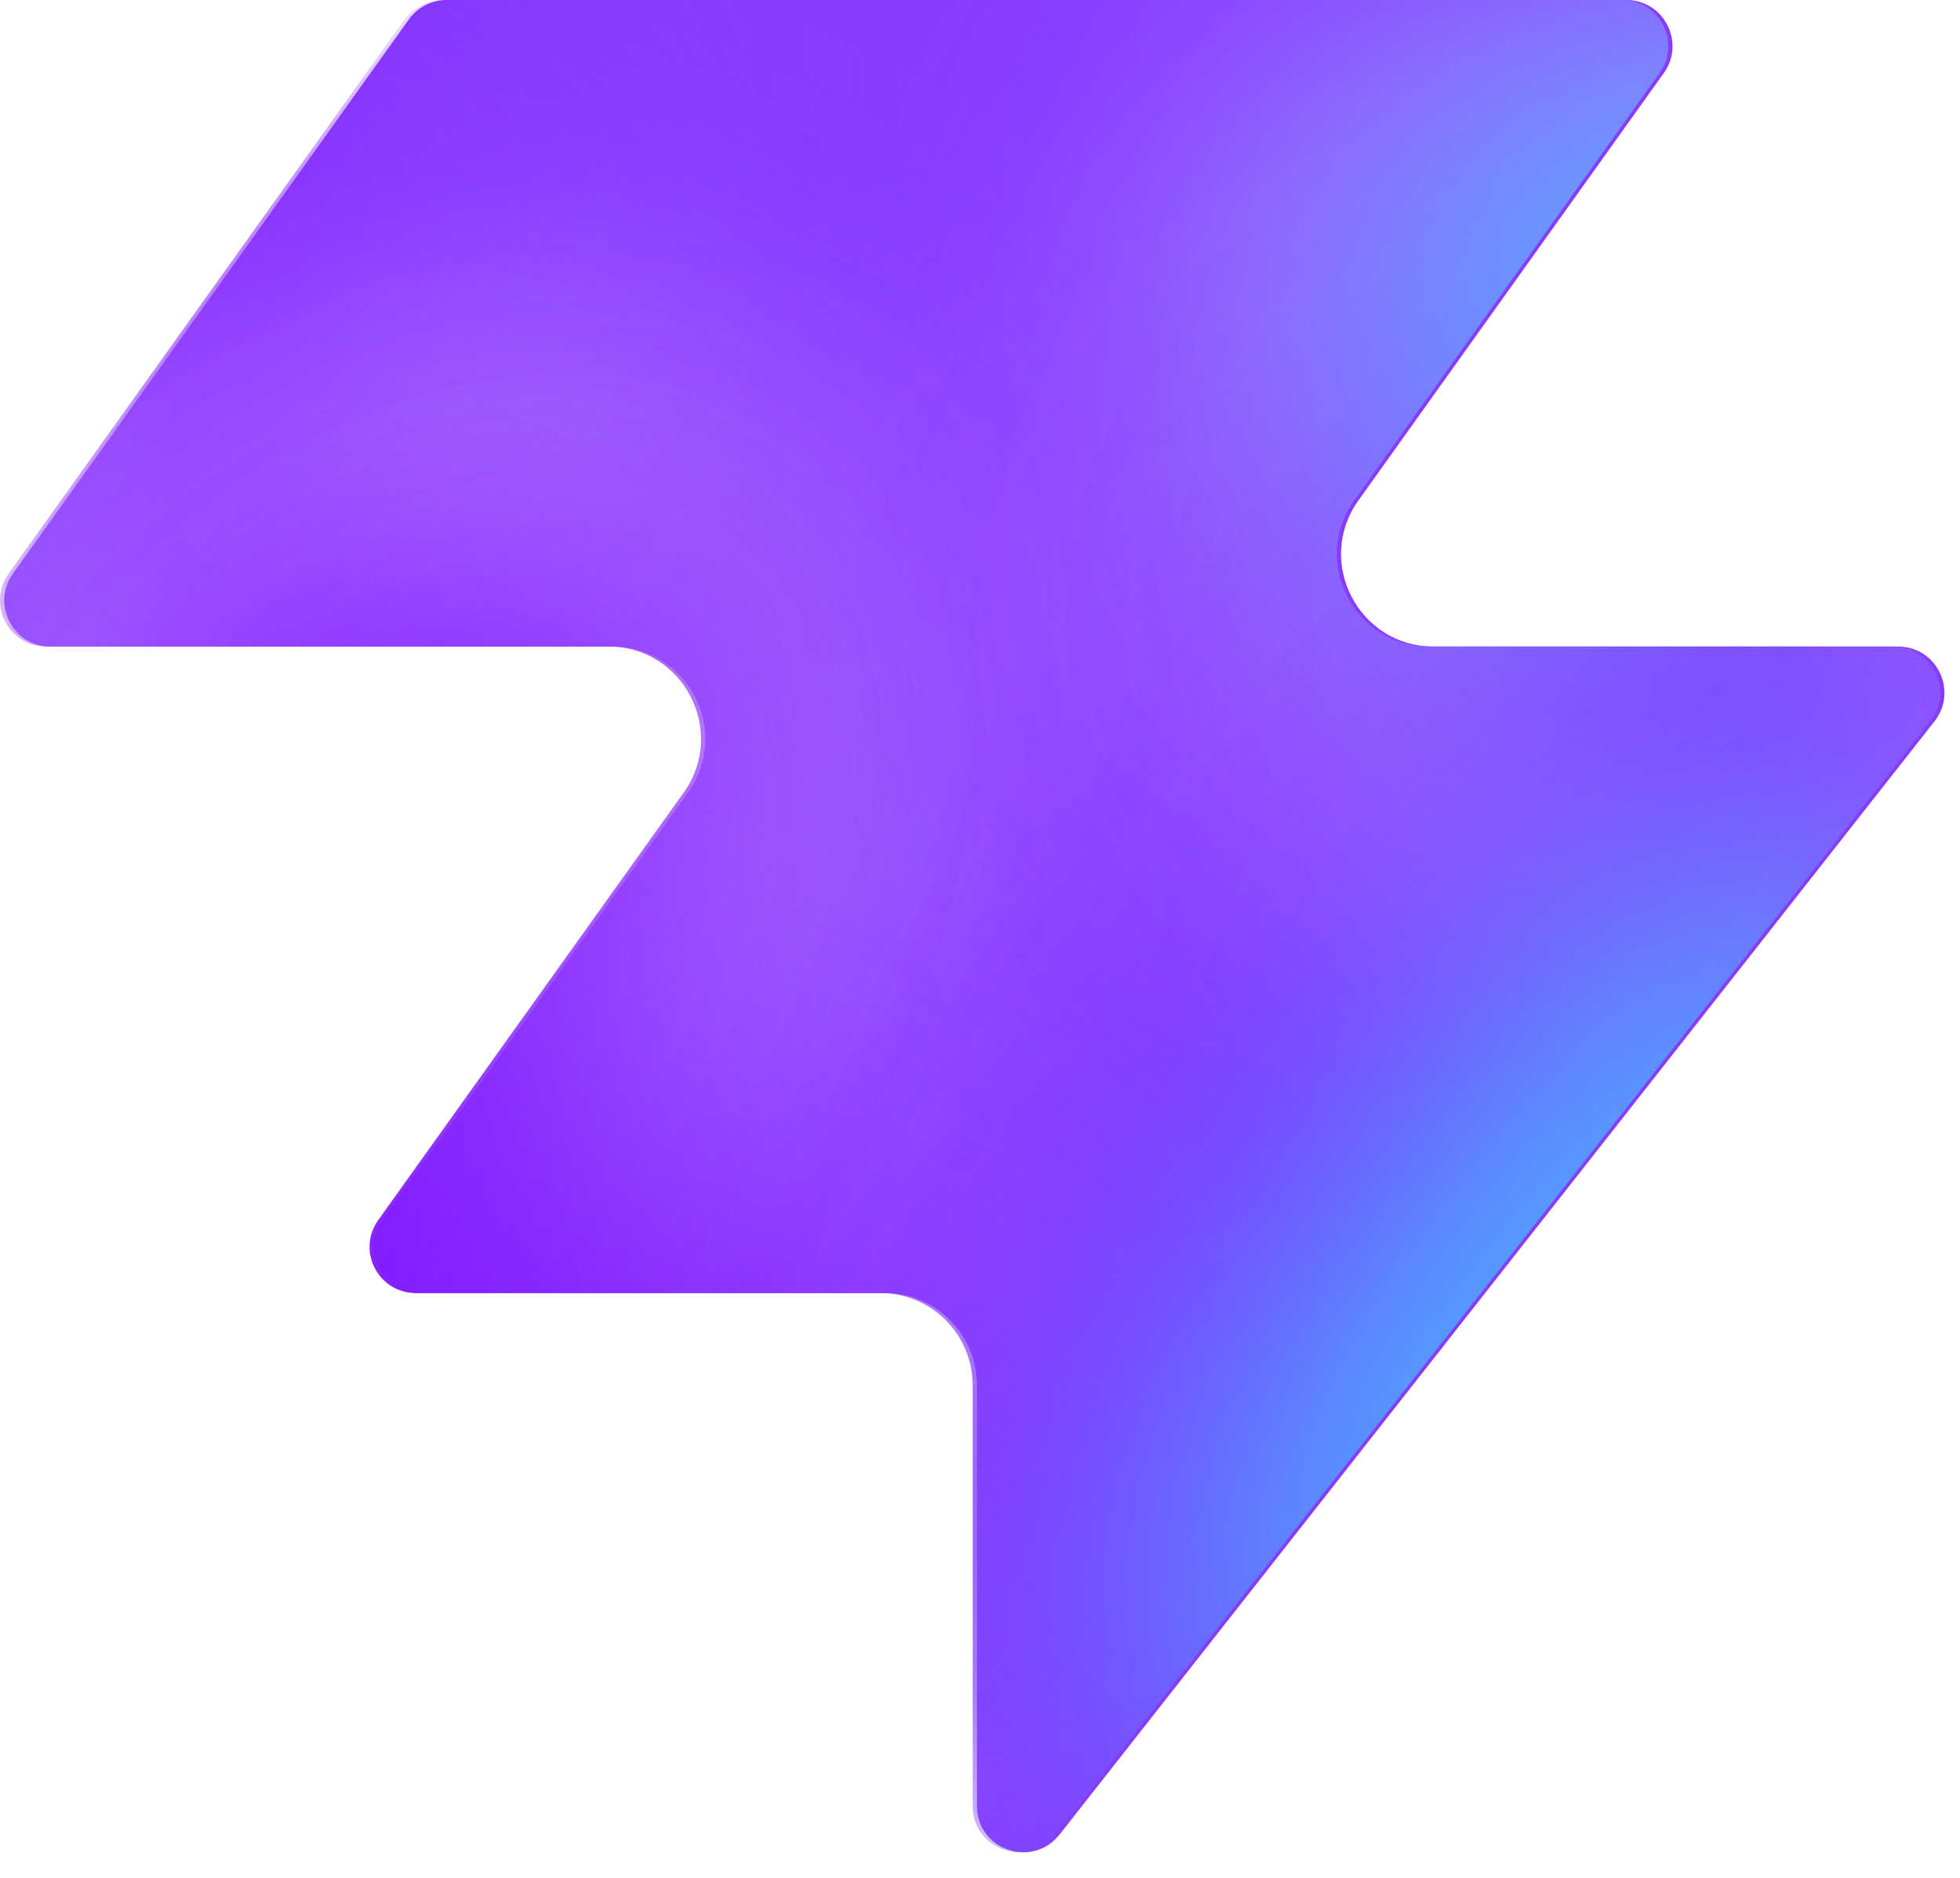
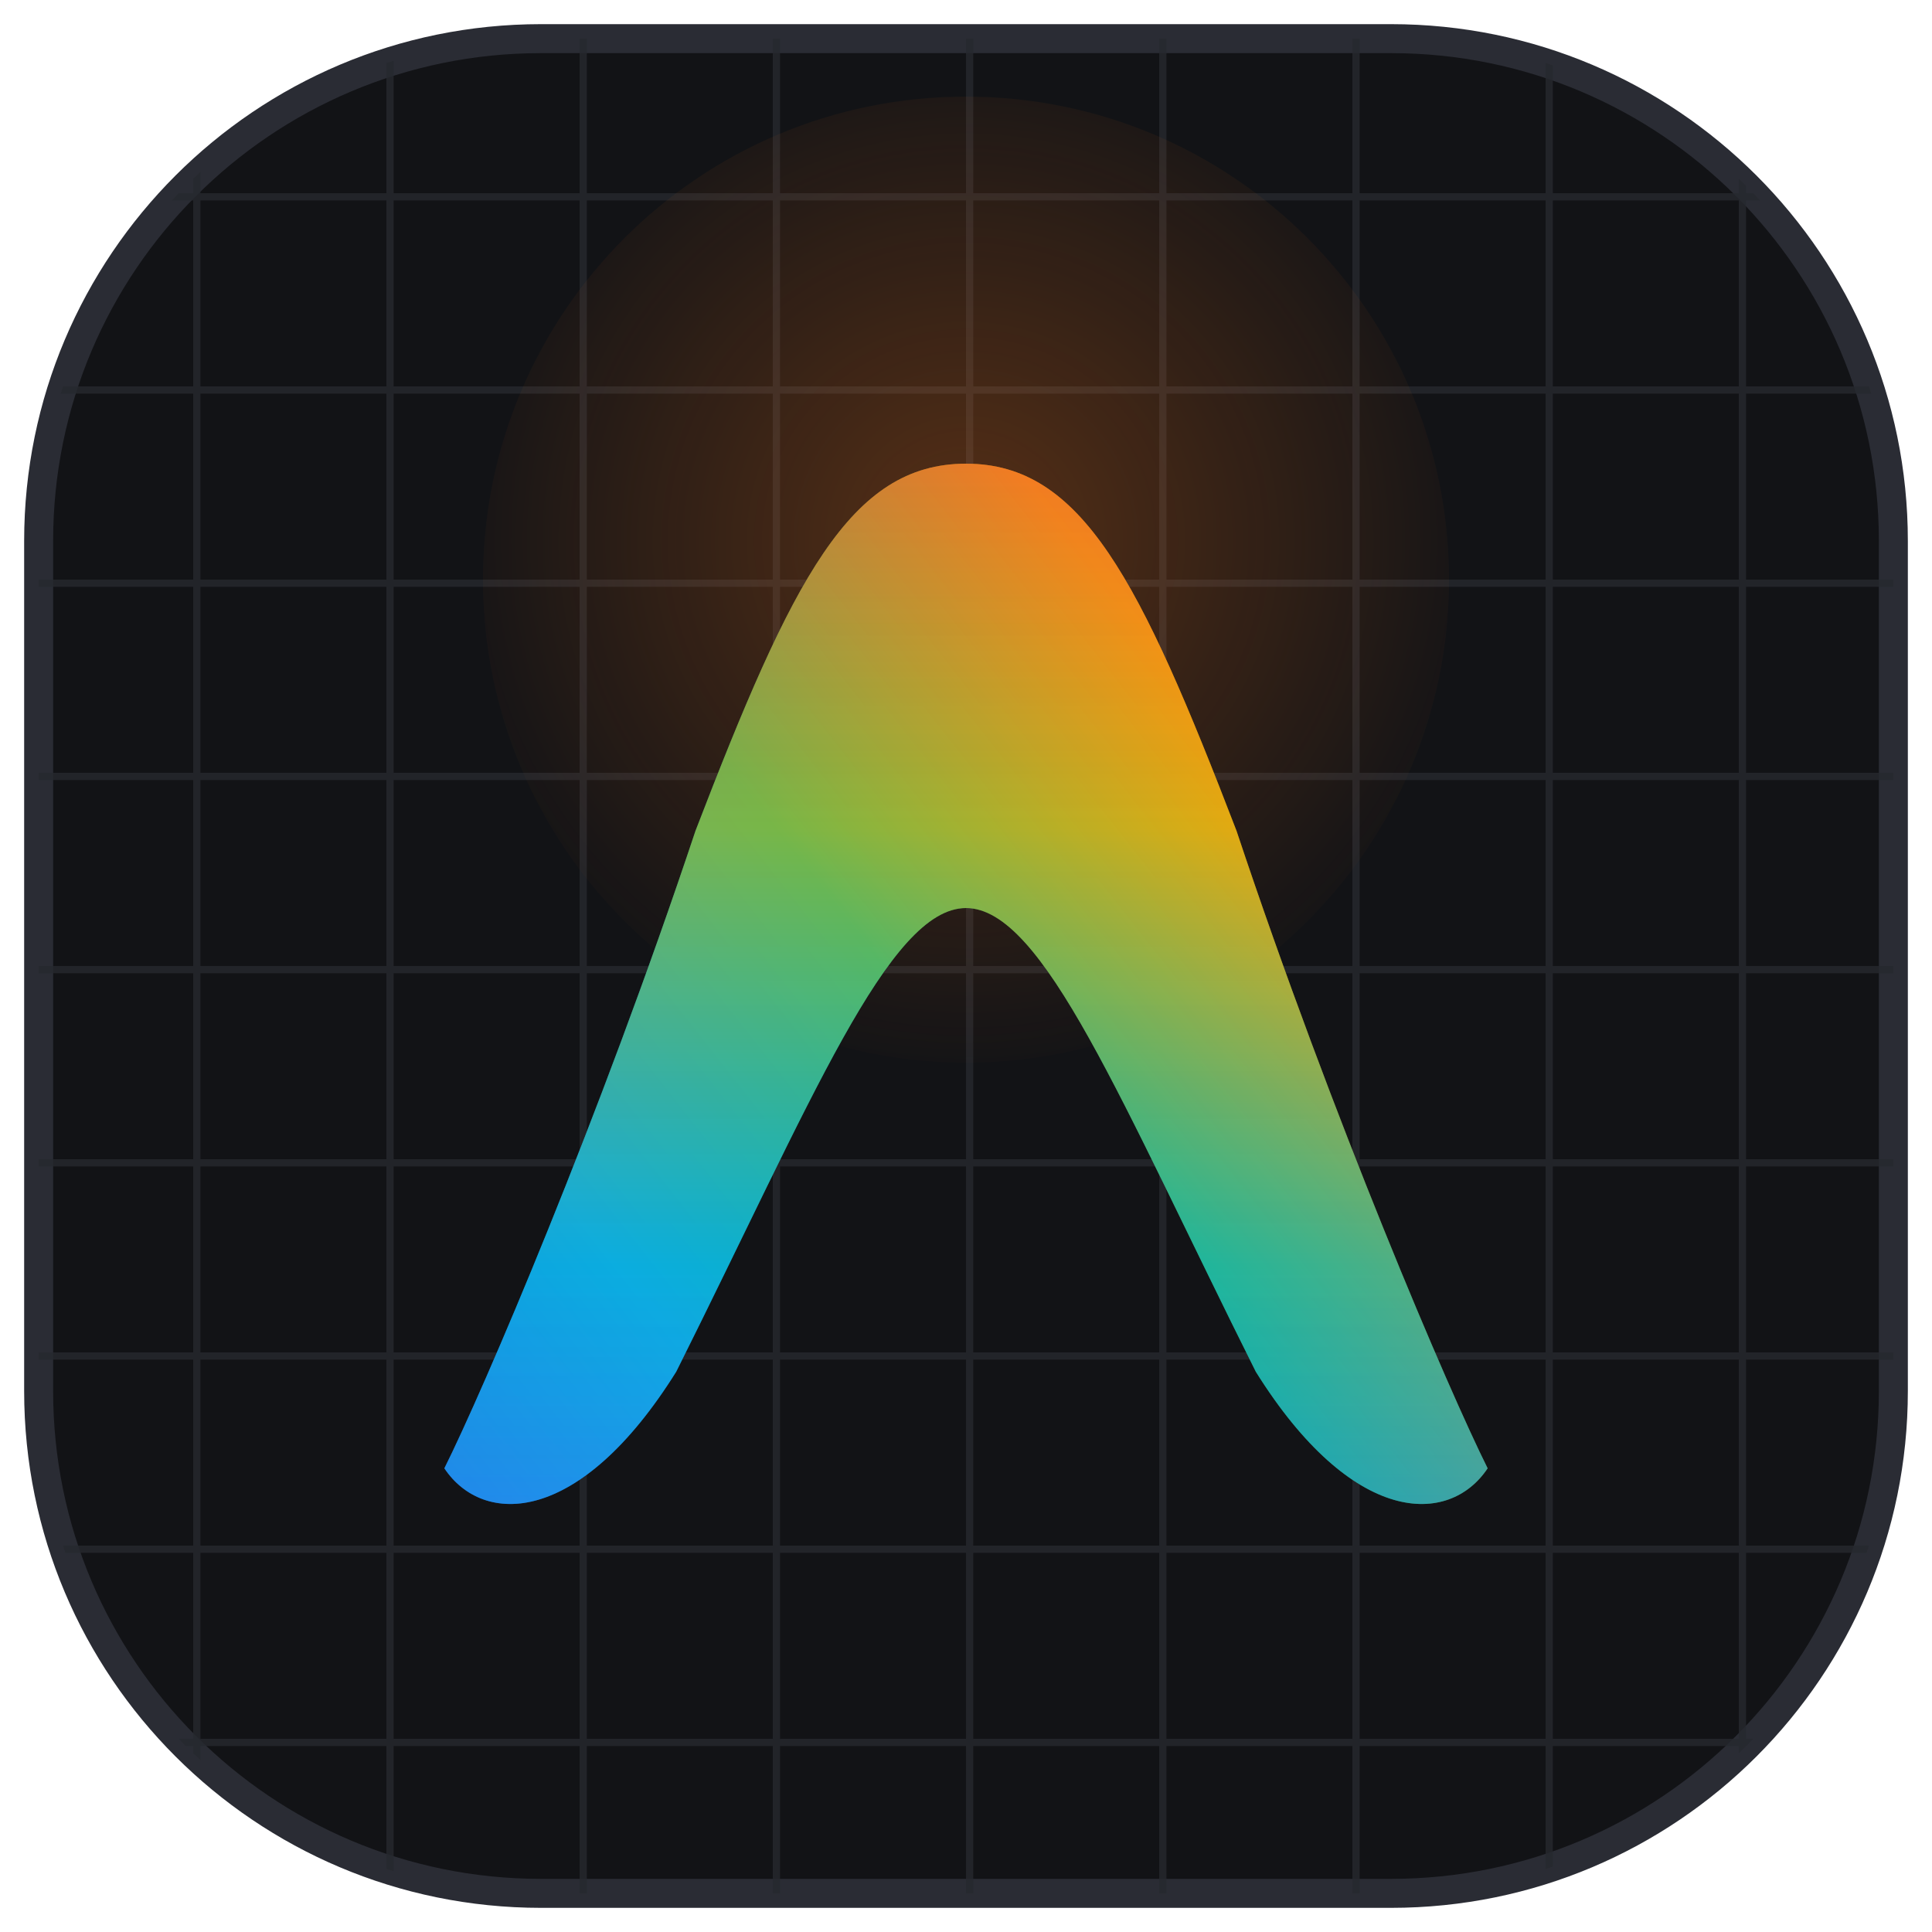
- <svg xmlns="http://www.w3.org/2000/svg" width="48" height="46" fill="none" viewBox="0 0 48 46">
-   <path fill="#863bff" d="M25.946 44.938c-.664.845-2.021.375-2.021-.698V33.937a2.26 2.26 0 0 0-2.262-2.262H10.287c-.92 0-1.456-1.04-.92-1.788l7.48-10.471c1.07-1.497 0-3.578-1.842-3.578H1.237c-.92 0-1.456-1.04-.92-1.788L10.013.474c.214-.297.556-.474.92-.474h28.894c.92 0 1.456 1.04.92 1.788l-7.48 10.471c-1.07 1.498 0 3.579 1.842 3.579h11.377c.943 0 1.473 1.088.89 1.83L25.947 44.94z" style="fill:#863bff;fill:color(display-p3 .525 .23 1);fill-opacity:1" />
-   <mask id="a" width="48" height="46" x="0" y="0" maskUnits="userSpaceOnUse" style="mask-type:alpha">
-     <path fill="#000" d="M25.842 44.938c-.664.844-2.021.375-2.021-.698V33.937a2.26 2.26 0 0 0-2.262-2.262H10.183c-.92 0-1.456-1.04-.92-1.788l7.48-10.471c1.07-1.498 0-3.579-1.842-3.579H1.133c-.92 0-1.456-1.04-.92-1.787L9.91.473c.214-.297.556-.474.92-.474h28.894c.92 0 1.456 1.04.92 1.788l-7.48 10.471c-1.07 1.498 0 3.578 1.842 3.578h11.377c.943 0 1.473 1.088.89 1.832L25.843 44.94z" style="fill:#000;fill-opacity:1" />
-   </mask>
-   <g mask="url(#a)">
-     <g filter="url(#b)">
-       <ellipse cx="5.508" cy="14.704" fill="#ede6ff" rx="5.508" ry="14.704" style="fill:#ede6ff;fill:color(display-p3 .927 .903 1);fill-opacity:1" transform="matrix(.00324 1 1 -.00324 -4.47 31.516)" />
-     </g>
-     <g filter="url(#c)">
-       <ellipse cx="10.399" cy="29.851" fill="#ede6ff" rx="10.399" ry="29.851" style="fill:#ede6ff;fill:color(display-p3 .927 .903 1);fill-opacity:1" transform="matrix(.00324 1 1 -.00324 -39.328 7.883)" />
-     </g>
-     <g filter="url(#d)">
-       <ellipse cx="5.508" cy="30.487" fill="#7e14ff" rx="5.508" ry="30.487" style="fill:#7e14ff;fill:color(display-p3 .492 .077 1);fill-opacity:1" transform="rotate(89.814 -25.913 -14.639)scale(1 -1)" />
-     </g>
-     <g filter="url(#e)">
-       <ellipse cx="5.508" cy="30.599" fill="#7e14ff" rx="5.508" ry="30.599" style="fill:#7e14ff;fill:color(display-p3 .492 .077 1);fill-opacity:1" transform="rotate(89.814 -32.644 -3.334)scale(1 -1)" />
-     </g>
-     <g filter="url(#f)">
-       <ellipse cx="5.508" cy="30.599" fill="#7e14ff" rx="5.508" ry="30.599" style="fill:#7e14ff;fill:color(display-p3 .492 .077 1);fill-opacity:1" transform="matrix(.00324 1 1 -.00324 -34.34 30.47)" />
-     </g>
-     <g filter="url(#g)">
-       <ellipse cx="14.072" cy="22.078" fill="#ede6ff" rx="14.072" ry="22.078" style="fill:#ede6ff;fill:color(display-p3 .927 .903 1);fill-opacity:1" transform="rotate(93.35 24.506 48.493)scale(-1 1)" />
-     </g>
-     <g filter="url(#h)">
-       <ellipse cx="3.47" cy="21.501" fill="#7e14ff" rx="3.47" ry="21.501" style="fill:#7e14ff;fill:color(display-p3 .492 .077 1);fill-opacity:1" transform="rotate(89.009 28.708 47.59)scale(-1 1)" />
-     </g>
-     <g filter="url(#i)">
-       <ellipse cx="3.47" cy="21.501" fill="#7e14ff" rx="3.47" ry="21.501" style="fill:#7e14ff;fill:color(display-p3 .492 .077 1);fill-opacity:1" transform="rotate(89.009 28.708 47.59)scale(-1 1)" />
-     </g>
-     <g filter="url(#j)">
-       <ellipse cx=".387" cy="8.972" fill="#7e14ff" rx="4.407" ry="29.108" style="fill:#7e14ff;fill:color(display-p3 .492 .077 1);fill-opacity:1" transform="rotate(39.51 .387 8.972)" />
-     </g>
-     <g filter="url(#k)">
-       <ellipse cx="47.523" cy="-6.092" fill="#7e14ff" rx="4.407" ry="29.108" style="fill:#7e14ff;fill:color(display-p3 .492 .077 1);fill-opacity:1" transform="rotate(37.892 47.523 -6.092)" />
-     </g>
-     <g filter="url(#l)">
-       <ellipse cx="41.412" cy="6.333" fill="#47bfff" rx="5.971" ry="9.665" style="fill:#47bfff;fill:color(display-p3 .28 .748 1);fill-opacity:1" transform="rotate(37.892 41.412 6.333)" />
-     </g>
-     <g filter="url(#m)">
-       <ellipse cx="-1.879" cy="38.332" fill="#7e14ff" rx="4.407" ry="29.108" style="fill:#7e14ff;fill:color(display-p3 .492 .077 1);fill-opacity:1" transform="rotate(37.892 -1.88 38.332)" />
-     </g>
-     <g filter="url(#n)">
-       <ellipse cx="-1.879" cy="38.332" fill="#7e14ff" rx="4.407" ry="29.108" style="fill:#7e14ff;fill:color(display-p3 .492 .077 1);fill-opacity:1" transform="rotate(37.892 -1.88 38.332)" />
-     </g>
-     <g filter="url(#o)">
-       <ellipse cx="35.651" cy="29.907" fill="#7e14ff" rx="4.407" ry="29.108" style="fill:#7e14ff;fill:color(display-p3 .492 .077 1);fill-opacity:1" transform="rotate(37.892 35.651 29.907)" />
-     </g>
-     <g filter="url(#p)">
-       <ellipse cx="38.418" cy="32.4" fill="#47bfff" rx="5.971" ry="15.297" style="fill:#47bfff;fill:color(display-p3 .28 .748 1);fill-opacity:1" transform="rotate(37.892 38.418 32.4)" />
-     </g>
+ <svg xmlns="http://www.w3.org/2000/svg" width="512" height="512" viewBox="0 0 100 100" fill="none">
+   <defs>
+     <pattern id="orbit-grid" width="10" height="10" patternUnits="userSpaceOnUse">
+       <path d="M 10 0 L 0 0 0 10" fill="none" stroke="#26282E" stroke-width="0.75" />
+     </pattern>
+     <linearGradient id="orbit-grad" x1="15" y1="80" x2="85" y2="25" gradientUnits="userSpaceOnUse">
+       <stop offset="0%" stop-color="#2563EB" />
+       <stop offset="25%" stop-color="#0EA5E9" />
+       <stop offset="48%" stop-color="#10B981" />
+       <stop offset="72%" stop-color="#F59E0B" />
+       <stop offset="100%" stop-color="#EF4444" />
+     </linearGradient>
+     <linearGradient id="orbit-mesh" x1="50" y1="20" x2="50" y2="85" gradientUnits="userSpaceOnUse">
+       <stop offset="0%" stop-color="#EF4444" stop-opacity="0.85" />
+       <stop offset="35%" stop-color="#EAB308" stop-opacity="0.8" />
+       <stop offset="70%" stop-color="#06B6D4" stop-opacity="0.75" />
+       <stop offset="100%" stop-color="#3B82F6" stop-opacity="0.9" />
+     </linearGradient>
+     <radialGradient id="crest-glow" cx="50" cy="28" r="28" gradientUnits="userSpaceOnUse">
+       <stop offset="0%" stop-color="#F97316" stop-opacity="0.3" />
+       <stop offset="100%" stop-color="#F97316" stop-opacity="0" />
+     </radialGradient>
+     <clipPath id="squircle-clip">
+       <rect x="2" y="2" width="96" height="96" rx="26" />
+     </clipPath>
+   </defs>
+   <rect x="2" y="2" width="96" height="96" rx="26" fill="#121316" stroke="#2A2C34" stroke-width="1.5" />
+   <g clip-path="url(#squircle-clip)">
+     <rect x="2" y="2" width="96" height="96" rx="26" fill="url(#orbit-grid)" opacity="0.8" />
  </g>
-   <defs>
-     <filter id="b" width="60.045" height="41.654" x="-19.77" y="16.149" color-interpolation-filters="sRGB" filterUnits="userSpaceOnUse">
-       <feFlood flood-opacity="0" result="BackgroundImageFix" />
-       <feBlend in="SourceGraphic" in2="BackgroundImageFix" result="shape" />
-       <feGaussianBlur result="effect1_foregroundBlur_2002_17158" stdDeviation="7.659" />
-     </filter>
-     <filter id="c" width="90.34" height="51.437" x="-54.613" y="-7.533" color-interpolation-filters="sRGB" filterUnits="userSpaceOnUse">
-       <feFlood flood-opacity="0" result="BackgroundImageFix" />
-       <feBlend in="SourceGraphic" in2="BackgroundImageFix" result="shape" />
-       <feGaussianBlur result="effect1_foregroundBlur_2002_17158" stdDeviation="7.659" />
-     </filter>
-     <filter id="d" width="79.355" height="29.4" x="-49.64" y="2.03" color-interpolation-filters="sRGB" filterUnits="userSpaceOnUse">
-       <feFlood flood-opacity="0" result="BackgroundImageFix" />
-       <feBlend in="SourceGraphic" in2="BackgroundImageFix" result="shape" />
-       <feGaussianBlur result="effect1_foregroundBlur_2002_17158" stdDeviation="4.596" />
-     </filter>
-     <filter id="e" width="79.579" height="29.4" x="-45.045" y="20.029" color-interpolation-filters="sRGB" filterUnits="userSpaceOnUse">
-       <feFlood flood-opacity="0" result="BackgroundImageFix" />
-       <feBlend in="SourceGraphic" in2="BackgroundImageFix" result="shape" />
-       <feGaussianBlur result="effect1_foregroundBlur_2002_17158" stdDeviation="4.596" />
-     </filter>
-     <filter id="f" width="79.579" height="29.4" x="-43.513" y="21.178" color-interpolation-filters="sRGB" filterUnits="userSpaceOnUse">
-       <feFlood flood-opacity="0" result="BackgroundImageFix" />
-       <feBlend in="SourceGraphic" in2="BackgroundImageFix" result="shape" />
-       <feGaussianBlur result="effect1_foregroundBlur_2002_17158" stdDeviation="4.596" />
-     </filter>
-     <filter id="g" width="74.749" height="58.852" x="15.756" y="-17.901" color-interpolation-filters="sRGB" filterUnits="userSpaceOnUse">
-       <feFlood flood-opacity="0" result="BackgroundImageFix" />
-       <feBlend in="SourceGraphic" in2="BackgroundImageFix" result="shape" />
-       <feGaussianBlur result="effect1_foregroundBlur_2002_17158" stdDeviation="7.659" />
-     </filter>
-     <filter id="h" width="61.377" height="25.362" x="23.548" y="2.284" color-interpolation-filters="sRGB" filterUnits="userSpaceOnUse">
-       <feFlood flood-opacity="0" result="BackgroundImageFix" />
-       <feBlend in="SourceGraphic" in2="BackgroundImageFix" result="shape" />
-       <feGaussianBlur result="effect1_foregroundBlur_2002_17158" stdDeviation="4.596" />
-     </filter>
-     <filter id="i" width="61.377" height="25.362" x="23.548" y="2.284" color-interpolation-filters="sRGB" filterUnits="userSpaceOnUse">
-       <feFlood flood-opacity="0" result="BackgroundImageFix" />
-       <feBlend in="SourceGraphic" in2="BackgroundImageFix" result="shape" />
-       <feGaussianBlur result="effect1_foregroundBlur_2002_17158" stdDeviation="4.596" />
-     </filter>
-     <filter id="j" width="56.045" height="63.649" x="-27.636" y="-22.853" color-interpolation-filters="sRGB" filterUnits="userSpaceOnUse">
-       <feFlood flood-opacity="0" result="BackgroundImageFix" />
-       <feBlend in="SourceGraphic" in2="BackgroundImageFix" result="shape" />
-       <feGaussianBlur result="effect1_foregroundBlur_2002_17158" stdDeviation="4.596" />
-     </filter>
-     <filter id="k" width="54.814" height="64.646" x="20.116" y="-38.415" color-interpolation-filters="sRGB" filterUnits="userSpaceOnUse">
-       <feFlood flood-opacity="0" result="BackgroundImageFix" />
-       <feBlend in="SourceGraphic" in2="BackgroundImageFix" result="shape" />
-       <feGaussianBlur result="effect1_foregroundBlur_2002_17158" stdDeviation="4.596" />
-     </filter>
-     <filter id="l" width="33.541" height="35.313" x="24.641" y="-11.323" color-interpolation-filters="sRGB" filterUnits="userSpaceOnUse">
-       <feFlood flood-opacity="0" result="BackgroundImageFix" />
-       <feBlend in="SourceGraphic" in2="BackgroundImageFix" result="shape" />
-       <feGaussianBlur result="effect1_foregroundBlur_2002_17158" stdDeviation="4.596" />
-     </filter>
-     <filter id="m" width="54.814" height="64.646" x="-29.286" y="6.009" color-interpolation-filters="sRGB" filterUnits="userSpaceOnUse">
-       <feFlood flood-opacity="0" result="BackgroundImageFix" />
-       <feBlend in="SourceGraphic" in2="BackgroundImageFix" result="shape" />
-       <feGaussianBlur result="effect1_foregroundBlur_2002_17158" stdDeviation="4.596" />
-     </filter>
-     <filter id="n" width="54.814" height="64.646" x="-29.286" y="6.009" color-interpolation-filters="sRGB" filterUnits="userSpaceOnUse">
-       <feFlood flood-opacity="0" result="BackgroundImageFix" />
-       <feBlend in="SourceGraphic" in2="BackgroundImageFix" result="shape" />
-       <feGaussianBlur result="effect1_foregroundBlur_2002_17158" stdDeviation="4.596" />
-     </filter>
-     <filter id="o" width="54.814" height="64.646" x="8.244" y="-2.416" color-interpolation-filters="sRGB" filterUnits="userSpaceOnUse">
-       <feFlood flood-opacity="0" result="BackgroundImageFix" />
-       <feBlend in="SourceGraphic" in2="BackgroundImageFix" result="shape" />
-       <feGaussianBlur result="effect1_foregroundBlur_2002_17158" stdDeviation="4.596" />
-     </filter>
-     <filter id="p" width="39.409" height="43.623" x="18.713" y="10.588" color-interpolation-filters="sRGB" filterUnits="userSpaceOnUse">
-       <feFlood flood-opacity="0" result="BackgroundImageFix" />
-       <feBlend in="SourceGraphic" in2="BackgroundImageFix" result="shape" />
-       <feGaussianBlur result="effect1_foregroundBlur_2002_17158" stdDeviation="4.596" />
-     </filter>
-   </defs>
+   <circle cx="50" cy="30" r="25" fill="url(#crest-glow)" />
+   <path d="M 23 76 C 25 72, 31 58, 36 43 C 41 30, 44 24, 50 24 C 56 24, 59 30, 64 43 C 69 58, 75 72, 77 76 C 75 79, 70 79, 65 71 C 58 57, 54 47, 50 47 C 46 47, 42 57, 35 71 C 30 79, 25 79, 23 76 Z" fill="url(#orbit-grad)" />
+   <path d="M 23 76 C 25 72, 31 58, 36 43 C 41 30, 44 24, 50 24 C 56 24, 59 30, 64 43 C 69 58, 75 72, 77 76 C 75 79, 70 79, 65 71 C 58 57, 54 47, 50 47 C 46 47, 42 57, 35 71 C 30 79, 25 79, 23 76 Z" fill="url(#orbit-mesh)" opacity="0.6" />
</svg>
